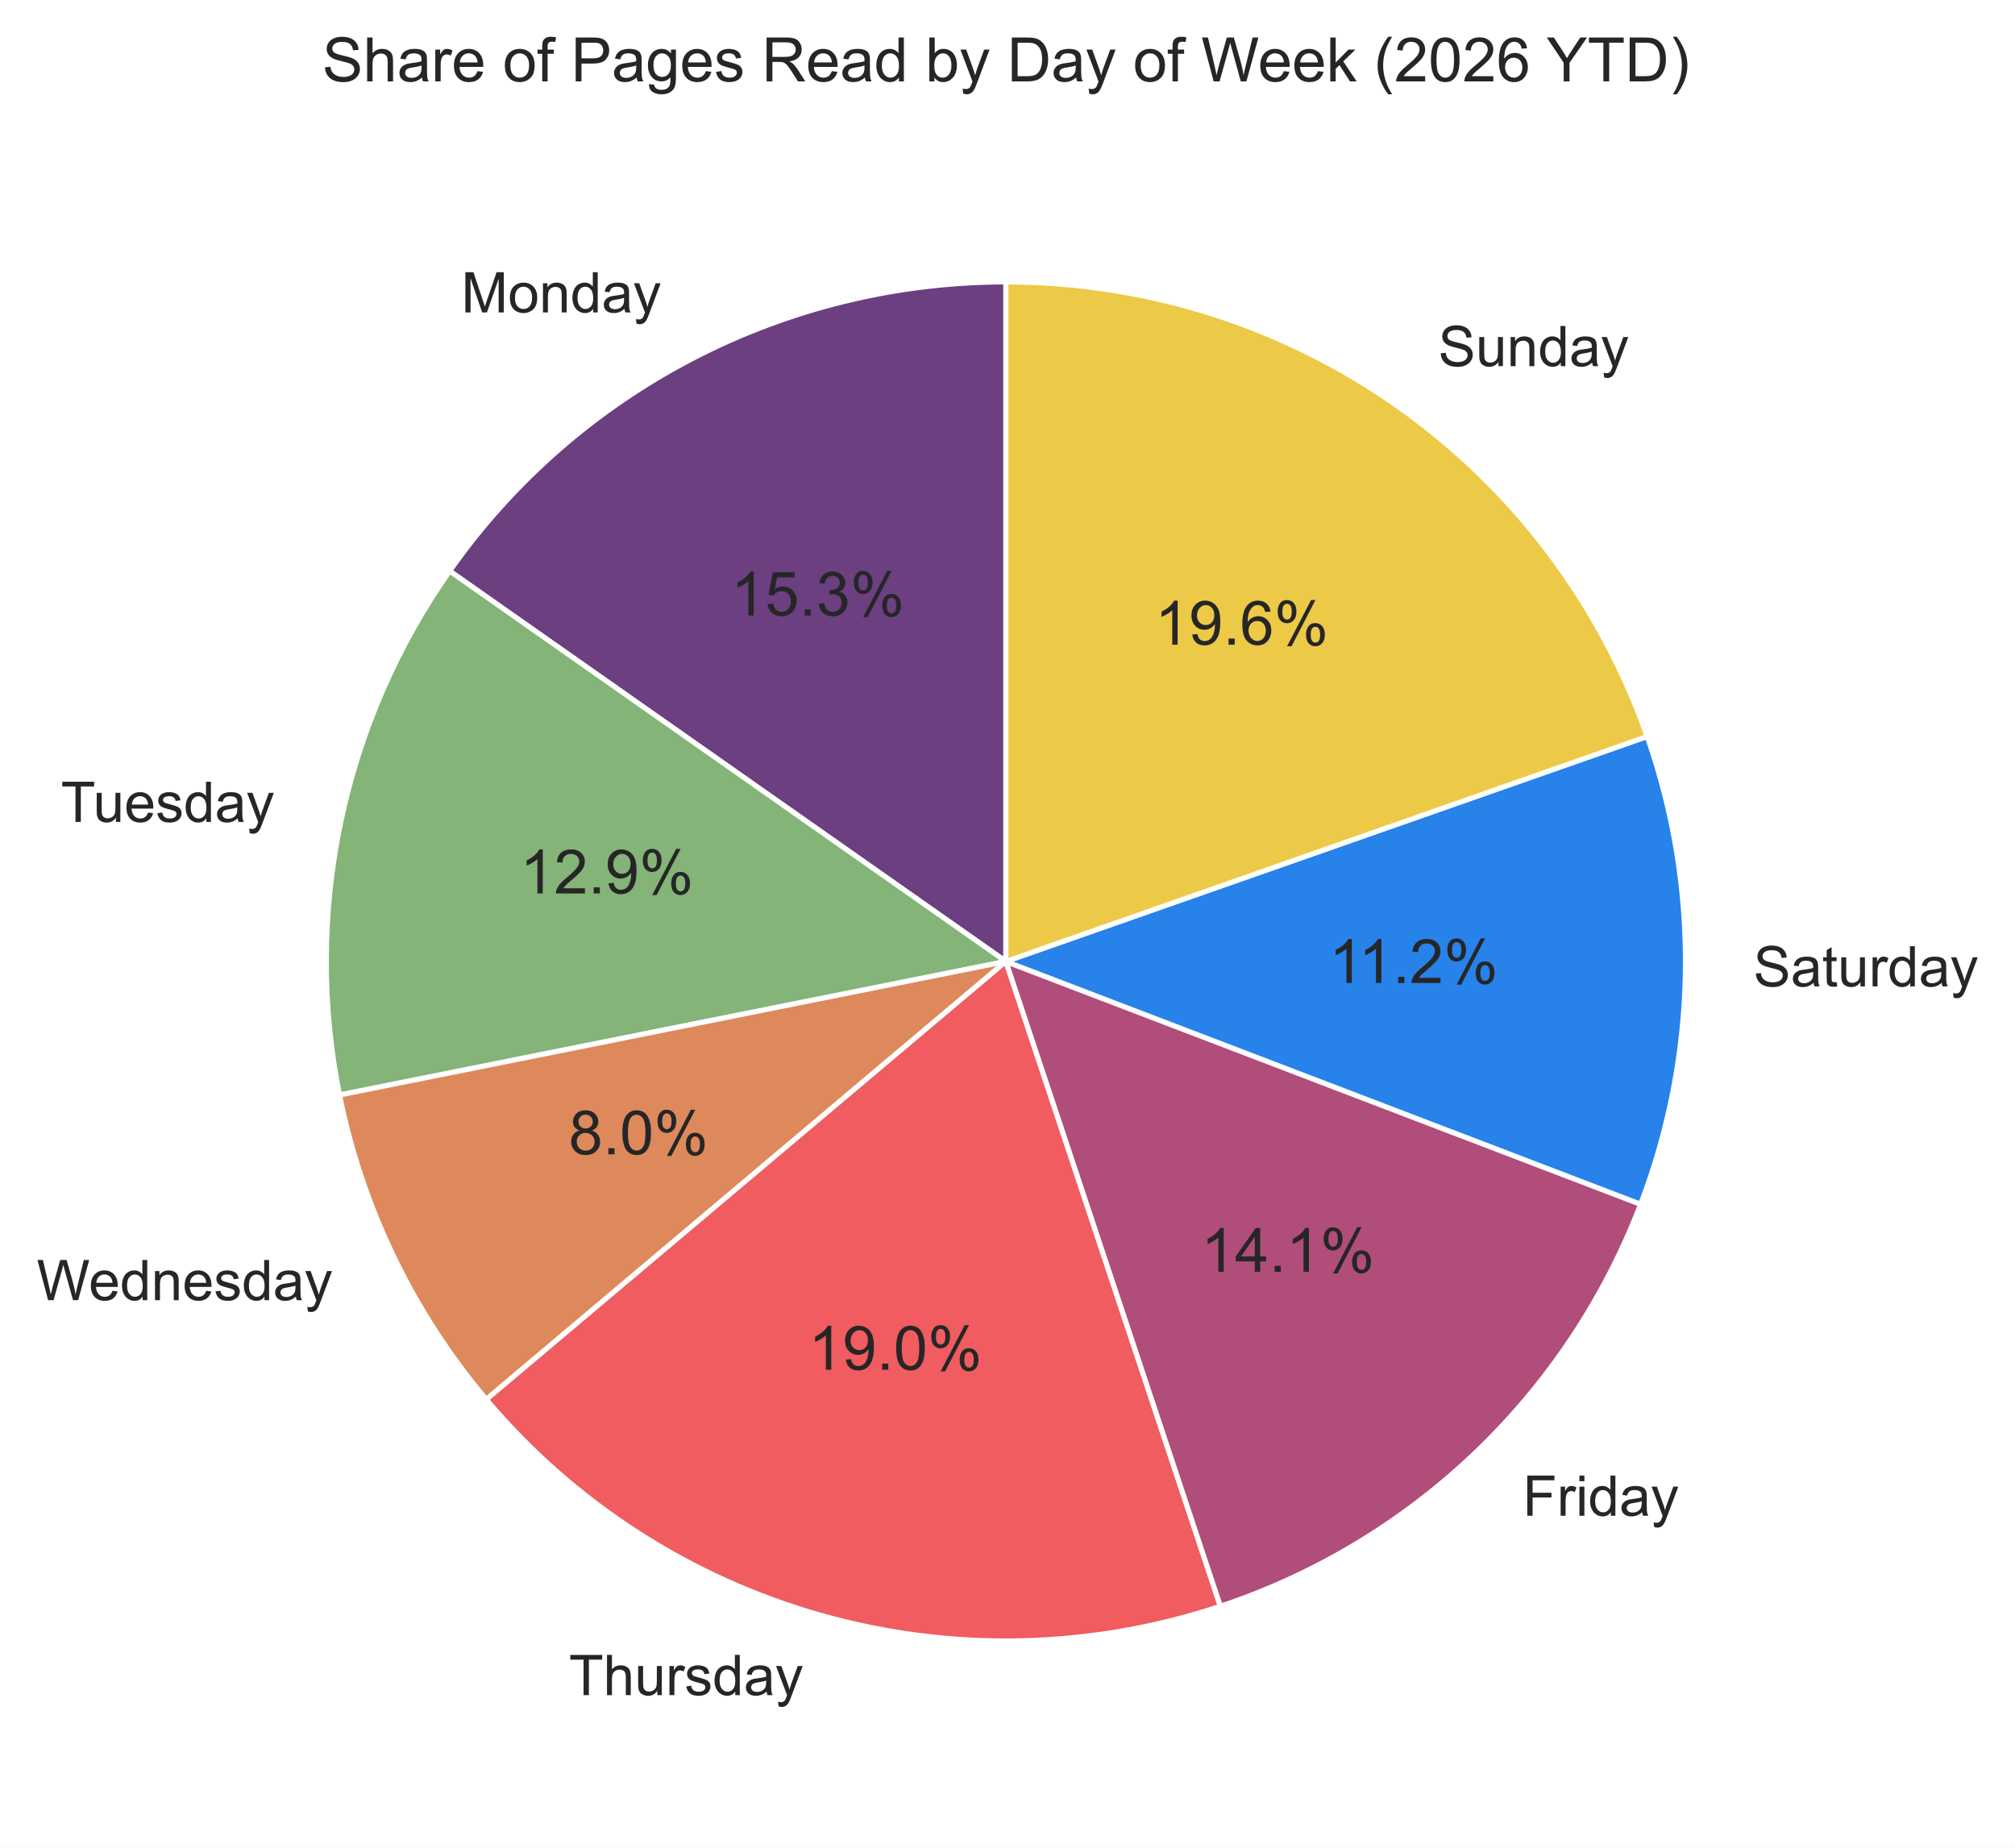
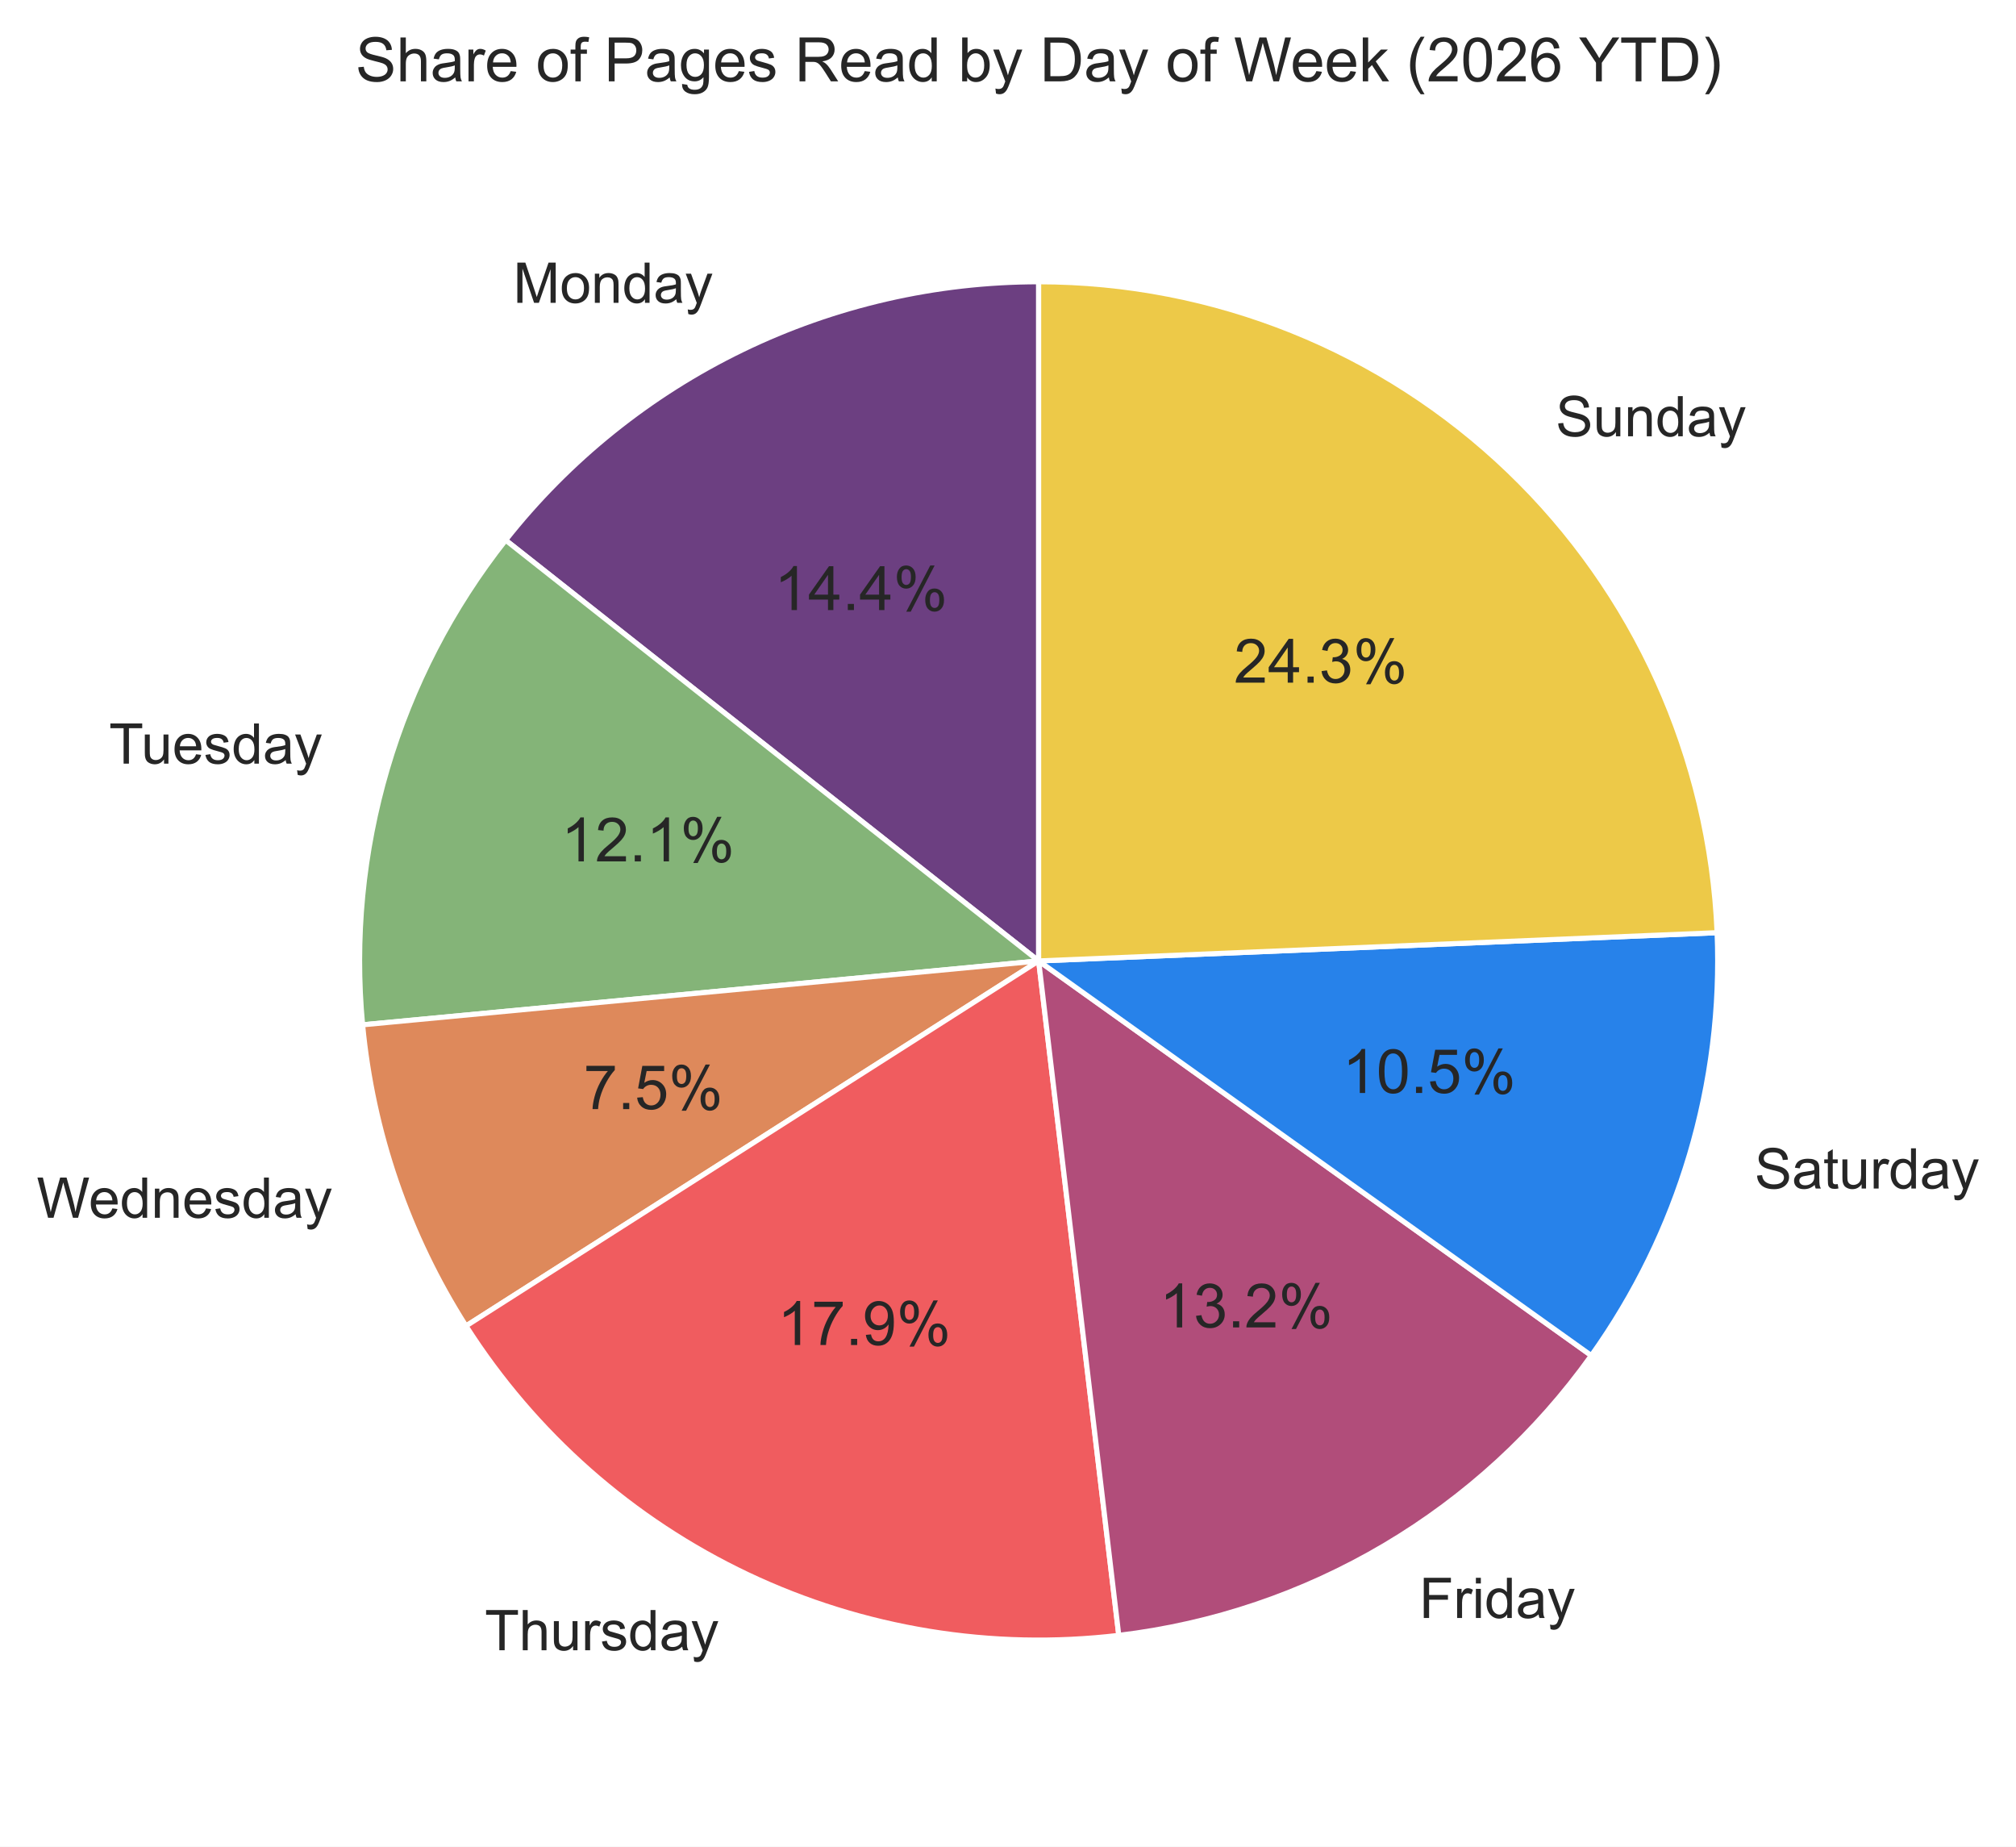
- <svg xmlns="http://www.w3.org/2000/svg" xmlns:xlink="http://www.w3.org/1999/xlink" width="394.51pt" height="361.776pt" viewBox="0 0 394.51 361.776" version="1.1">
+ <svg xmlns="http://www.w3.org/2000/svg" xmlns:xlink="http://www.w3.org/1999/xlink" width="395.027pt" height="361.776pt" viewBox="0 0 395.027 361.776" version="1.1">
  <defs>
    <style type="text/css">*{stroke-linejoin: round; stroke-linecap: butt}</style>
  </defs>
  <g id="figure_1">
    <g id="patch_1">
-       <path d="M 0 361.776  L 394.51 361.776  L 394.51 0  L 0 0  z " style="fill: #ffffff" />
+       <path d="M 0 361.776  L 395.027 361.776  L 395.027 0  L 0 0  z " style="fill: #ffffff" />
    </g>
    <g id="axes_1">
      <g id="matplotlib.axis_1" />
      <g id="matplotlib.axis_2" />
      <g id="patch_2">
-         <path d="M 196.939 55.2  C 175.576 55.2 154.524 60.345 135.569 70.198  C 116.614 80.051 100.308 94.326 88.035 111.811  L 196.939 188.256  z " style="fill: #6c3f81; stroke: #ffffff; stroke-linejoin: miter" />
+         <path d="M 203.519 55.2  C 183.418 55.2 163.576 59.755 145.488 68.521  C 127.399 77.288 111.531 90.041 99.077 105.819  L 203.519 188.256  z " style="fill: #6c3f81; stroke: #ffffff; stroke-linejoin: miter" />
      </g>
      <g id="patch_3">
-         <path d="M 88.035 111.811  C 77.682 126.56 70.432 143.26 66.726 160.895  C 63.021 178.53 62.936 196.735 66.477 214.403  L 196.939 188.256  z " style="fill: #84b478; stroke: #ffffff; stroke-linejoin: miter" />
+         <path d="M 99.077 105.819  C 88.57 119.13 80.705 134.327 75.905 150.591  C 71.104 166.856 69.457 183.889 71.052 200.771  L 203.519 188.256  z " style="fill: #84b478; stroke: #ffffff; stroke-linejoin: miter" />
      </g>
      <g id="patch_4">
-         <path d="M 66.477 214.403  C 68.671 225.347 72.233 235.972 77.079 246.026  C 81.925 256.081 88.017 265.486 95.211 274.019  L 196.939 188.256  z " style="fill: #de895b; stroke: #ffffff; stroke-linejoin: miter" />
+         <path d="M 71.052 200.771  C 72.041 211.231 74.264 221.537 77.677 231.473  C 81.089 241.41 85.667 250.907 91.313 259.767  L 203.519 188.256  z " style="fill: #de895b; stroke: #ffffff; stroke-linejoin: miter" />
      </g>
      <g id="patch_5">
-         <path d="M 95.211 274.019  C 112.367 294.369 135.24 309.109 160.859 316.327  C 186.478 323.544 213.683 322.911 238.938 314.509  L 196.939 188.256  z " style="fill: #f05c5f; stroke: #ffffff; stroke-linejoin: miter" />
+         <path d="M 91.313 259.767  C 104.769 280.88 123.915 297.773 146.539 308.494  C 169.164 319.215 194.361 323.337 219.223 320.382  L 203.519 188.256  z " style="fill: #f05c5f; stroke: #ffffff; stroke-linejoin: miter" />
      </g>
      <g id="patch_6">
-         <path d="M 238.938 314.509  C 257.621 308.294 274.694 298.009 288.921 284.397  C 303.148 270.786 314.178 254.184 321.213 235.794  L 196.939 188.256  z " style="fill: #b14d7a; stroke: #ffffff; stroke-linejoin: miter" />
+         <path d="M 219.223 320.382  C 237.621 318.195 255.362 312.189 271.305 302.75  C 287.248 293.311 301.045 280.645 311.81 265.565  L 203.519 188.256  z " style="fill: #b14d7a; stroke: #ffffff; stroke-linejoin: miter" />
      </g>
      <g id="patch_7">
-         <path d="M 321.213 235.794  C 326.795 221.2 329.764 205.737 329.982 190.113  C 330.2 174.49 327.664 158.949 322.492 144.206  L 196.939 188.256  z " style="fill: #2782ea; stroke: #ffffff; stroke-linejoin: miter" />
+         <path d="M 311.81 265.565  C 320.355 253.597 326.856 240.294 331.05 226.199  C 335.243 212.104 337.071 197.411 336.459 182.719  L 203.519 188.256  z " style="fill: #2782ea; stroke: #ffffff; stroke-linejoin: miter" />
      </g>
      <g id="patch_8">
-         <path d="M 322.492 144.206  C 313.365 118.194 296.378 95.651 273.889 79.708  C 251.401 63.766 224.505 55.2 196.939 55.2  L 196.939 188.256  z " style="fill: #edc948; stroke: #ffffff; stroke-linejoin: miter" />
+         <path d="M 336.459 182.719  C 335.031 148.43 320.391 115.99 295.625 92.233  C 270.859 68.477 237.837 55.2 203.519 55.2  L 203.519 188.256  z " style="fill: #edc948; stroke: #ffffff; stroke-linejoin: miter" />
      </g>
      <g id="text_1">
-         <g style="fill: #262626" transform="translate(90.30127 61.17122) scale(0.11 -0.11)">
+         <g style="fill: #262626" transform="translate(100.5538 59.32701) scale(0.11 -0.11)">
          <defs>
            <path id="ArialMT-4d" d="M 475 0  L 475 4581  L 1388 4581  L 2472 1338  Q 2622 884 2691 659  Q 2769 909 2934 1394  L 4031 4581  L 4847 4581  L 4847 0  L 4263 0  L 4263 3834  L 2931 0  L 2384 0  L 1059 3900  L 1059 0  L 475 0  z " transform="scale(0.015625)" />
            <path id="ArialMT-6f" d="M 213 1659  Q 213 2581 725 3025  Q 1153 3394 1769 3394  Q 2453 3394 2887 2945  Q 3322 2497 3322 1706  Q 3322 1066 3130 698  Q 2938 331 2570 128  Q 2203 -75 1769 -75  Q 1072 -75 642 372  Q 213 819 213 1659  z M 791 1659  Q 791 1022 1069 705  Q 1347 388 1769 388  Q 2188 388 2466 706  Q 2744 1025 2744 1678  Q 2744 2294 2464 2611  Q 2184 2928 1769 2928  Q 1347 2928 1069 2612  Q 791 2297 791 1659  z " transform="scale(0.015625)" />
            <path id="ArialMT-6e" d="M 422 0  L 422 3319  L 928 3319  L 928 2847  Q 1294 3394 1984 3394  Q 2284 3394 2536 3286  Q 2788 3178 2913 3003  Q 3038 2828 3088 2588  Q 3119 2431 3119 2041  L 3119 0  L 2556 0  L 2556 2019  Q 2556 2363 2490 2533  Q 2425 2703 2258 2804  Q 2091 2906 1866 2906  Q 1506 2906 1245 2678  Q 984 2450 984 1813  L 984 0  L 422 0  z " transform="scale(0.015625)" />
            <path id="ArialMT-64" d="M 2575 0  L 2575 419  Q 2259 -75 1647 -75  Q 1250 -75 917 144  Q 584 363 401 755  Q 219 1147 219 1656  Q 219 2153 384 2558  Q 550 2963 881 3178  Q 1213 3394 1622 3394  Q 1922 3394 2156 3267  Q 2391 3141 2538 2938  L 2538 4581  L 3097 4581  L 3097 0  L 2575 0  z M 797 1656  Q 797 1019 1065 703  Q 1334 388 1700 388  Q 2069 388 2326 689  Q 2584 991 2584 1609  Q 2584 2291 2321 2609  Q 2059 2928 1675 2928  Q 1300 2928 1048 2622  Q 797 2316 797 1656  z " transform="scale(0.015625)" />
            <path id="ArialMT-61" d="M 2588 409  Q 2275 144 1986 34  Q 1697 -75 1366 -75  Q 819 -75 525 192  Q 231 459 231 875  Q 231 1119 342 1320  Q 453 1522 633 1644  Q 813 1766 1038 1828  Q 1203 1872 1538 1913  Q 2219 1994 2541 2106  Q 2544 2222 2544 2253  Q 2544 2597 2384 2738  Q 2169 2928 1744 2928  Q 1347 2928 1158 2789  Q 969 2650 878 2297  L 328 2372  Q 403 2725 575 2942  Q 747 3159 1072 3276  Q 1397 3394 1825 3394  Q 2250 3394 2515 3294  Q 2781 3194 2906 3042  Q 3031 2891 3081 2659  Q 3109 2516 3109 2141  L 3109 1391  Q 3109 606 3145 398  Q 3181 191 3288 0  L 2700 0  Q 2613 175 2588 409  z M 2541 1666  Q 2234 1541 1622 1453  Q 1275 1403 1131 1340  Q 988 1278 909 1158  Q 831 1038 831 891  Q 831 666 1001 516  Q 1172 366 1500 366  Q 1825 366 2078 508  Q 2331 650 2450 897  Q 2541 1088 2541 1459  L 2541 1666  z " transform="scale(0.015625)" />
            <path id="ArialMT-79" d="M 397 -1278  L 334 -750  Q 519 -800 656 -800  Q 844 -800 956 -737  Q 1069 -675 1141 -563  Q 1194 -478 1313 -144  Q 1328 -97 1363 -6  L 103 3319  L 709 3319  L 1400 1397  Q 1534 1031 1641 628  Q 1738 1016 1872 1384  L 2581 3319  L 3144 3319  L 1881 -56  Q 1678 -603 1566 -809  Q 1416 -1088 1222 -1217  Q 1028 -1347 759 -1347  Q 597 -1347 397 -1278  z " transform="scale(0.015625)" />
          </defs>
          <use xlink:href="#ArialMT-4d" />
          <use xlink:href="#ArialMT-6f" x="83.301" />
          <use xlink:href="#ArialMT-6e" x="138.916" />
          <use xlink:href="#ArialMT-64" x="194.531" />
          <use xlink:href="#ArialMT-61" x="250.146" />
          <use xlink:href="#ArialMT-79" x="305.762" />
        </g>
      </g>
      <g id="text_2">
-         <g style="fill: #262626" transform="translate(143.1051 120.5231) scale(0.12 -0.12)">
+         <g style="fill: #262626" transform="translate(151.6881 119.5172) scale(0.12 -0.12)">
          <defs>
            <path id="ArialMT-31" d="M 2384 0  L 1822 0  L 1822 3584  Q 1619 3391 1289 3197  Q 959 3003 697 2906  L 697 3450  Q 1169 3672 1522 3987  Q 1875 4303 2022 4600  L 2384 4600  L 2384 0  z " transform="scale(0.015625)" />
-             <path id="ArialMT-35" d="M 266 1200  L 856 1250  Q 922 819 1161 601  Q 1400 384 1738 384  Q 2144 384 2425 690  Q 2706 997 2706 1503  Q 2706 1984 2436 2262  Q 2166 2541 1728 2541  Q 1456 2541 1237 2417  Q 1019 2294 894 2097  L 366 2166  L 809 4519  L 3088 4519  L 3088 3981  L 1259 3981  L 1013 2750  Q 1425 3038 1878 3038  Q 2478 3038 2890 2622  Q 3303 2206 3303 1553  Q 3303 931 2941 478  Q 2500 -78 1738 -78  Q 1113 -78 717 272  Q 322 622 266 1200  z " transform="scale(0.015625)" />
+             <path id="ArialMT-34" d="M 2069 0  L 2069 1097  L 81 1097  L 81 1613  L 2172 4581  L 2631 4581  L 2631 1613  L 3250 1613  L 3250 1097  L 2631 1097  L 2631 0  L 2069 0  z M 2069 1613  L 2069 3678  L 634 1613  L 2069 1613  z " transform="scale(0.015625)" />
            <path id="ArialMT-2e" d="M 581 0  L 581 641  L 1222 641  L 1222 0  L 581 0  z " transform="scale(0.015625)" />
-             <path id="ArialMT-33" d="M 269 1209  L 831 1284  Q 928 806 1161 595  Q 1394 384 1728 384  Q 2125 384 2398 659  Q 2672 934 2672 1341  Q 2672 1728 2419 1979  Q 2166 2231 1775 2231  Q 1616 2231 1378 2169  L 1441 2663  Q 1497 2656 1531 2656  Q 1891 2656 2178 2843  Q 2466 3031 2466 3422  Q 2466 3731 2256 3934  Q 2047 4138 1716 4138  Q 1388 4138 1169 3931  Q 950 3725 888 3313  L 325 3413  Q 428 3978 793 4289  Q 1159 4600 1703 4600  Q 2078 4600 2393 4439  Q 2709 4278 2876 4000  Q 3044 3722 3044 3409  Q 3044 3113 2884 2869  Q 2725 2625 2413 2481  Q 2819 2388 3044 2092  Q 3269 1797 3269 1353  Q 3269 753 2831 336  Q 2394 -81 1725 -81  Q 1122 -81 723 278  Q 325 638 269 1209  z " transform="scale(0.015625)" />
            <path id="ArialMT-25" d="M 372 3481  Q 372 3972 619 4315  Q 866 4659 1334 4659  Q 1766 4659 2048 4351  Q 2331 4044 2331 3447  Q 2331 2866 2045 2552  Q 1759 2238 1341 2238  Q 925 2238 648 2547  Q 372 2856 372 3481  z M 1350 4272  Q 1141 4272 1002 4090  Q 863 3909 863 3425  Q 863 2984 1003 2804  Q 1144 2625 1350 2625  Q 1563 2625 1702 2806  Q 1841 2988 1841 3469  Q 1841 3913 1700 4092  Q 1559 4272 1350 4272  z M 1353 -169  L 3859 4659  L 4316 4659  L 1819 -169  L 1353 -169  z M 3334 1075  Q 3334 1569 3581 1911  Q 3828 2253 4300 2253  Q 4731 2253 5014 1945  Q 5297 1638 5297 1041  Q 5297 459 5011 145  Q 4725 -169 4303 -169  Q 3888 -169 3611 142  Q 3334 453 3334 1075  z M 4316 1866  Q 4103 1866 3964 1684  Q 3825 1503 3825 1019  Q 3825 581 3965 400  Q 4106 219 4313 219  Q 4528 219 4667 400  Q 4806 581 4806 1063  Q 4806 1506 4665 1686  Q 4525 1866 4316 1866  z " transform="scale(0.015625)" />
          </defs>
          <use xlink:href="#ArialMT-31" />
-           <use xlink:href="#ArialMT-35" x="55.615" />
-           <use xlink:href="#ArialMT-2e" x="111.23" />
-           <use xlink:href="#ArialMT-33" x="139.014" />
+           <use xlink:href="#ArialMT-34" x="55.615" />
+           <use xlink:href="#ArialMT-2e" x="111.23" />
+           <use xlink:href="#ArialMT-34" x="139.014" />
          <use xlink:href="#ArialMT-25" x="194.629" />
        </g>
      </g>
      <g id="text_3">
-         <g style="fill: #262626" transform="translate(11.93088 160.9378) scale(0.11 -0.11)">
+         <g style="fill: #262626" transform="translate(21.36898 149.6043) scale(0.11 -0.11)">
          <defs>
            <path id="ArialMT-54" d="M 1659 0  L 1659 4041  L 150 4041  L 150 4581  L 3781 4581  L 3781 4041  L 2266 4041  L 2266 0  L 1659 0  z " transform="scale(0.015625)" />
            <path id="ArialMT-75" d="M 2597 0  L 2597 488  Q 2209 -75 1544 -75  Q 1250 -75 995 37  Q 741 150 617 320  Q 494 491 444 738  Q 409 903 409 1263  L 409 3319  L 972 3319  L 972 1478  Q 972 1038 1006 884  Q 1059 663 1231 536  Q 1403 409 1656 409  Q 1909 409 2131 539  Q 2353 669 2445 892  Q 2538 1116 2538 1541  L 2538 3319  L 3100 3319  L 3100 0  L 2597 0  z " transform="scale(0.015625)" />
            <path id="ArialMT-65" d="M 2694 1069  L 3275 997  Q 3138 488 2766 206  Q 2394 -75 1816 -75  Q 1088 -75 661 373  Q 234 822 234 1631  Q 234 2469 665 2931  Q 1097 3394 1784 3394  Q 2450 3394 2872 2941  Q 3294 2488 3294 1666  Q 3294 1616 3291 1516  L 816 1516  Q 847 969 1125 678  Q 1403 388 1819 388  Q 2128 388 2347 550  Q 2566 713 2694 1069  z M 847 1978  L 2700 1978  Q 2663 2397 2488 2606  Q 2219 2931 1791 2931  Q 1403 2931 1139 2672  Q 875 2413 847 1978  z " transform="scale(0.015625)" />
            <path id="ArialMT-73" d="M 197 991  L 753 1078  Q 800 744 1014 566  Q 1228 388 1613 388  Q 2000 388 2187 545  Q 2375 703 2375 916  Q 2375 1106 2209 1216  Q 2094 1291 1634 1406  Q 1016 1563 777 1677  Q 538 1791 414 1992  Q 291 2194 291 2438  Q 291 2659 392 2848  Q 494 3038 669 3163  Q 800 3259 1026 3326  Q 1253 3394 1513 3394  Q 1903 3394 2198 3281  Q 2494 3169 2634 2976  Q 2775 2784 2828 2463  L 2278 2388  Q 2241 2644 2061 2787  Q 1881 2931 1553 2931  Q 1166 2931 1000 2803  Q 834 2675 834 2503  Q 834 2394 903 2306  Q 972 2216 1119 2156  Q 1203 2125 1616 2013  Q 2213 1853 2448 1751  Q 2684 1650 2818 1456  Q 2953 1263 2953 975  Q 2953 694 2789 445  Q 2625 197 2315 61  Q 2006 -75 1616 -75  Q 969 -75 630 194  Q 291 463 197 991  z " transform="scale(0.015625)" />
          </defs>
          <use xlink:href="#ArialMT-54" />
          <use xlink:href="#ArialMT-75" x="57.334" />
          <use xlink:href="#ArialMT-65" x="112.949" />
          <use xlink:href="#ArialMT-73" x="168.564" />
          <use xlink:href="#ArialMT-64" x="218.564" />
          <use xlink:href="#ArialMT-61" x="274.18" />
          <use xlink:href="#ArialMT-79" x="329.795" />
        </g>
      </g>
      <g id="text_4">
-         <g style="fill: #262626" transform="translate(101.7994 174.9412) scale(0.12 -0.12)">
+         <g style="fill: #262626" transform="translate(109.9383 168.7593) scale(0.12 -0.12)">
          <defs>
            <path id="ArialMT-32" d="M 3222 541  L 3222 0  L 194 0  Q 188 203 259 391  Q 375 700 629 1000  Q 884 1300 1366 1694  Q 2113 2306 2375 2664  Q 2638 3022 2638 3341  Q 2638 3675 2398 3904  Q 2159 4134 1775 4134  Q 1369 4134 1125 3890  Q 881 3647 878 3216  L 300 3275  Q 359 3922 746 4261  Q 1134 4600 1788 4600  Q 2447 4600 2831 4234  Q 3216 3869 3216 3328  Q 3216 3053 3103 2787  Q 2991 2522 2730 2228  Q 2469 1934 1863 1422  Q 1356 997 1212 845  Q 1069 694 975 541  L 3222 541  z " transform="scale(0.015625)" />
-             <path id="ArialMT-39" d="M 350 1059  L 891 1109  Q 959 728 1153 556  Q 1347 384 1650 384  Q 1909 384 2104 503  Q 2300 622 2425 820  Q 2550 1019 2634 1356  Q 2719 1694 2719 2044  Q 2719 2081 2716 2156  Q 2547 1888 2255 1720  Q 1963 1553 1622 1553  Q 1053 1553 659 1965  Q 266 2378 266 3053  Q 266 3750 677 4175  Q 1088 4600 1706 4600  Q 2153 4600 2523 4359  Q 2894 4119 3086 3673  Q 3278 3228 3278 2384  Q 3278 1506 3087 986  Q 2897 466 2520 194  Q 2144 -78 1638 -78  Q 1100 -78 759 220  Q 419 519 350 1059  z M 2653 3081  Q 2653 3566 2395 3850  Q 2138 4134 1775 4134  Q 1400 4134 1122 3828  Q 844 3522 844 3034  Q 844 2597 1108 2323  Q 1372 2050 1759 2050  Q 2150 2050 2401 2323  Q 2653 2597 2653 3081  z " transform="scale(0.015625)" />
          </defs>
          <use xlink:href="#ArialMT-31" />
          <use xlink:href="#ArialMT-32" x="55.615" />
          <use xlink:href="#ArialMT-2e" x="111.23" />
-           <use xlink:href="#ArialMT-39" x="139.014" />
+           <use xlink:href="#ArialMT-31" x="139.014" />
          <use xlink:href="#ArialMT-25" x="194.629" />
        </g>
      </g>
      <g id="text_5">
-         <g style="fill: #262626" transform="translate(7.2 254.5826) scale(0.11 -0.11)">
+         <g style="fill: #262626" transform="translate(7.2 238.5743) scale(0.11 -0.11)">
          <defs>
            <path id="ArialMT-57" d="M 1294 0  L 78 4581  L 700 4581  L 1397 1578  Q 1509 1106 1591 641  Q 1766 1375 1797 1488  L 2669 4581  L 3400 4581  L 4056 2263  Q 4303 1400 4413 641  Q 4500 1075 4641 1638  L 5359 4581  L 5969 4581  L 4713 0  L 4128 0  L 3163 3491  Q 3041 3928 3019 4028  Q 2947 3713 2884 3491  L 1913 0  L 1294 0  z " transform="scale(0.015625)" />
          </defs>
          <use xlink:href="#ArialMT-57" />
          <use xlink:href="#ArialMT-65" x="92.635" />
          <use xlink:href="#ArialMT-64" x="148.25" />
          <use xlink:href="#ArialMT-6e" x="203.865" />
          <use xlink:href="#ArialMT-65" x="259.48" />
          <use xlink:href="#ArialMT-73" x="315.096" />
          <use xlink:href="#ArialMT-64" x="365.096" />
          <use xlink:href="#ArialMT-61" x="420.711" />
          <use xlink:href="#ArialMT-79" x="476.326" />
        </g>
      </g>
      <g id="text_6">
-         <g style="fill: #262626" transform="translate(111.3474 226.0202) scale(0.12 -0.12)">
-           <defs>
-             <path id="ArialMT-38" d="M 1131 2484  Q 781 2613 612 2850  Q 444 3088 444 3419  Q 444 3919 803 4259  Q 1163 4600 1759 4600  Q 2359 4600 2725 4251  Q 3091 3903 3091 3403  Q 3091 3084 2923 2848  Q 2756 2613 2416 2484  Q 2838 2347 3058 2040  Q 3278 1734 3278 1309  Q 3278 722 2862 322  Q 2447 -78 1769 -78  Q 1091 -78 675 323  Q 259 725 259 1325  Q 259 1772 486 2073  Q 713 2375 1131 2484  z M 1019 3438  Q 1019 3113 1228 2906  Q 1438 2700 1772 2700  Q 2097 2700 2305 2904  Q 2513 3109 2513 3406  Q 2513 3716 2298 3927  Q 2084 4138 1766 4138  Q 1444 4138 1231 3931  Q 1019 3725 1019 3438  z M 838 1322  Q 838 1081 952 856  Q 1066 631 1291 507  Q 1516 384 1775 384  Q 2178 384 2440 643  Q 2703 903 2703 1303  Q 2703 1709 2433 1975  Q 2163 2241 1756 2241  Q 1359 2241 1098 1978  Q 838 1716 838 1322  z " transform="scale(0.015625)" />
-             <path id="ArialMT-30" d="M 266 2259  Q 266 3072 433 3567  Q 600 4063 929 4331  Q 1259 4600 1759 4600  Q 2128 4600 2406 4451  Q 2684 4303 2865 4023  Q 3047 3744 3150 3342  Q 3253 2941 3253 2259  Q 3253 1453 3087 958  Q 2922 463 2592 192  Q 2263 -78 1759 -78  Q 1097 -78 719 397  Q 266 969 266 2259  z M 844 2259  Q 844 1131 1108 757  Q 1372 384 1759 384  Q 2147 384 2411 759  Q 2675 1134 2675 2259  Q 2675 3391 2411 3762  Q 2147 4134 1753 4134  Q 1366 4134 1134 3806  Q 844 3388 844 2259  z " transform="scale(0.015625)" />
-           </defs>
-           <use xlink:href="#ArialMT-38" />
+         <g style="fill: #262626" transform="translate(114.3382 217.2884) scale(0.12 -0.12)">
+           <defs>
+             <path id="ArialMT-37" d="M 303 3981  L 303 4522  L 3269 4522  L 3269 4084  Q 2831 3619 2401 2847  Q 1972 2075 1738 1259  Q 1569 684 1522 0  L 944 0  Q 953 541 1156 1306  Q 1359 2072 1739 2783  Q 2119 3494 2547 3981  L 303 3981  z " transform="scale(0.015625)" />
+             <path id="ArialMT-35" d="M 266 1200  L 856 1250  Q 922 819 1161 601  Q 1400 384 1738 384  Q 2144 384 2425 690  Q 2706 997 2706 1503  Q 2706 1984 2436 2262  Q 2166 2541 1728 2541  Q 1456 2541 1237 2417  Q 1019 2294 894 2097  L 366 2166  L 809 4519  L 3088 4519  L 3088 3981  L 1259 3981  L 1013 2750  Q 1425 3038 1878 3038  Q 2478 3038 2890 2622  Q 3303 2206 3303 1553  Q 3303 931 2941 478  Q 2500 -78 1738 -78  Q 1113 -78 717 272  Q 322 622 266 1200  z " transform="scale(0.015625)" />
+           </defs>
+           <use xlink:href="#ArialMT-37" />
          <use xlink:href="#ArialMT-2e" x="55.615" />
-           <use xlink:href="#ArialMT-30" x="83.398" />
+           <use xlink:href="#ArialMT-35" x="83.398" />
          <use xlink:href="#ArialMT-25" x="139.014" />
        </g>
      </g>
      <g id="text_7">
-         <g style="fill: #262626" transform="translate(111.4019 331.9129) scale(0.11 -0.11)">
+         <g style="fill: #262626" transform="translate(94.99185 323.297) scale(0.11 -0.11)">
          <defs>
            <path id="ArialMT-68" d="M 422 0  L 422 4581  L 984 4581  L 984 2938  Q 1378 3394 1978 3394  Q 2347 3394 2619 3248  Q 2891 3103 3008 2847  Q 3125 2591 3125 2103  L 3125 0  L 2563 0  L 2563 2103  Q 2563 2525 2380 2717  Q 2197 2909 1863 2909  Q 1613 2909 1392 2779  Q 1172 2650 1078 2428  Q 984 2206 984 1816  L 984 0  L 422 0  z " transform="scale(0.015625)" />
            <path id="ArialMT-72" d="M 416 0  L 416 3319  L 922 3319  L 922 2816  Q 1116 3169 1280 3281  Q 1444 3394 1641 3394  Q 1925 3394 2219 3213  L 2025 2691  Q 1819 2813 1613 2813  Q 1428 2813 1281 2702  Q 1134 2591 1072 2394  Q 978 2094 978 1738  L 978 0  L 416 0  z " transform="scale(0.015625)" />
          </defs>
          <use xlink:href="#ArialMT-54" />
          <use xlink:href="#ArialMT-68" x="61.084" />
          <use xlink:href="#ArialMT-75" x="116.699" />
          <use xlink:href="#ArialMT-72" x="172.314" />
          <use xlink:href="#ArialMT-73" x="205.615" />
          <use xlink:href="#ArialMT-64" x="255.615" />
          <use xlink:href="#ArialMT-61" x="311.23" />
          <use xlink:href="#ArialMT-79" x="366.846" />
        </g>
      </g>
      <g id="text_8">
-         <g style="fill: #262626" transform="translate(158.2792 268.2004) scale(0.12 -0.12)">
-           <use xlink:href="#ArialMT-31" />
-           <use xlink:href="#ArialMT-39" x="55.615" />
-           <use xlink:href="#ArialMT-2e" x="111.23" />
-           <use xlink:href="#ArialMT-30" x="139.014" />
+         <g style="fill: #262626" transform="translate(152.319 263.5008) scale(0.12 -0.12)">
+           <defs>
+             <path id="ArialMT-39" d="M 350 1059  L 891 1109  Q 959 728 1153 556  Q 1347 384 1650 384  Q 1909 384 2104 503  Q 2300 622 2425 820  Q 2550 1019 2634 1356  Q 2719 1694 2719 2044  Q 2719 2081 2716 2156  Q 2547 1888 2255 1720  Q 1963 1553 1622 1553  Q 1053 1553 659 1965  Q 266 2378 266 3053  Q 266 3750 677 4175  Q 1088 4600 1706 4600  Q 2153 4600 2523 4359  Q 2894 4119 3086 3673  Q 3278 3228 3278 2384  Q 3278 1506 3087 986  Q 2897 466 2520 194  Q 2144 -78 1638 -78  Q 1100 -78 759 220  Q 419 519 350 1059  z M 2653 3081  Q 2653 3566 2395 3850  Q 2138 4134 1775 4134  Q 1400 4134 1122 3828  Q 844 3522 844 3034  Q 844 2597 1108 2323  Q 1372 2050 1759 2050  Q 2150 2050 2401 2323  Q 2653 2597 2653 3081  z " transform="scale(0.015625)" />
+           </defs>
+           <use xlink:href="#ArialMT-31" />
+           <use xlink:href="#ArialMT-37" x="55.615" />
+           <use xlink:href="#ArialMT-2e" x="111.23" />
+           <use xlink:href="#ArialMT-39" x="139.014" />
          <use xlink:href="#ArialMT-25" x="194.629" />
        </g>
      </g>
      <g id="text_9">
-         <g style="fill: #262626" transform="translate(298.119 296.7906) scale(0.11 -0.11)">
+         <g style="fill: #262626" transform="translate(278.0833 316.9785) scale(0.11 -0.11)">
          <defs>
            <path id="ArialMT-46" d="M 525 0  L 525 4581  L 3616 4581  L 3616 4041  L 1131 4041  L 1131 2622  L 3281 2622  L 3281 2081  L 1131 2081  L 1131 0  L 525 0  z " transform="scale(0.015625)" />
            <path id="ArialMT-69" d="M 425 3934  L 425 4581  L 988 4581  L 988 3934  L 425 3934  z M 425 0  L 425 3319  L 988 3319  L 988 0  L 425 0  z " transform="scale(0.015625)" />
          </defs>
          <use xlink:href="#ArialMT-46" />
          <use xlink:href="#ArialMT-72" x="61.084" />
          <use xlink:href="#ArialMT-69" x="94.385" />
          <use xlink:href="#ArialMT-64" x="116.602" />
          <use xlink:href="#ArialMT-61" x="172.217" />
          <use xlink:href="#ArialMT-79" x="227.832" />
        </g>
      </g>
      <g id="text_10">
-         <g style="fill: #262626" transform="translate(235.1161 249.0428) scale(0.12 -0.12)">
-           <defs>
-             <path id="ArialMT-34" d="M 2069 0  L 2069 1097  L 81 1097  L 81 1613  L 2172 4581  L 2631 4581  L 2631 1613  L 3250 1613  L 3250 1097  L 2631 1097  L 2631 0  L 2069 0  z M 2069 1613  L 2069 3678  L 634 1613  L 2069 1613  z " transform="scale(0.015625)" />
-           </defs>
-           <use xlink:href="#ArialMT-31" />
-           <use xlink:href="#ArialMT-34" x="55.615" />
-           <use xlink:href="#ArialMT-2e" x="111.23" />
-           <use xlink:href="#ArialMT-31" x="139.014" />
+         <g style="fill: #262626" transform="translate(227.1783 260.0544) scale(0.12 -0.12)">
+           <defs>
+             <path id="ArialMT-33" d="M 269 1209  L 831 1284  Q 928 806 1161 595  Q 1394 384 1728 384  Q 2125 384 2398 659  Q 2672 934 2672 1341  Q 2672 1728 2419 1979  Q 2166 2231 1775 2231  Q 1616 2231 1378 2169  L 1441 2663  Q 1497 2656 1531 2656  Q 1891 2656 2178 2843  Q 2466 3031 2466 3422  Q 2466 3731 2256 3934  Q 2047 4138 1716 4138  Q 1388 4138 1169 3931  Q 950 3725 888 3313  L 325 3413  Q 428 3978 793 4289  Q 1159 4600 1703 4600  Q 2078 4600 2393 4439  Q 2709 4278 2876 4000  Q 3044 3722 3044 3409  Q 3044 3113 2884 2869  Q 2725 2625 2413 2481  Q 2819 2388 3044 2092  Q 3269 1797 3269 1353  Q 3269 753 2831 336  Q 2394 -81 1725 -81  Q 1122 -81 723 278  Q 325 638 269 1209  z " transform="scale(0.015625)" />
+           </defs>
+           <use xlink:href="#ArialMT-31" />
+           <use xlink:href="#ArialMT-33" x="55.615" />
+           <use xlink:href="#ArialMT-2e" x="111.23" />
+           <use xlink:href="#ArialMT-32" x="139.014" />
          <use xlink:href="#ArialMT-25" x="194.629" />
        </g>
      </g>
      <g id="text_11">
-         <g style="fill: #262626" transform="translate(343.2861 193.1454) scale(0.11 -0.11)">
+         <g style="fill: #262626" transform="translate(343.8027 232.8399) scale(0.11 -0.11)">
          <defs>
            <path id="ArialMT-53" d="M 288 1472  L 859 1522  Q 900 1178 1048 958  Q 1197 738 1509 602  Q 1822 466 2213 466  Q 2559 466 2825 569  Q 3091 672 3220 851  Q 3350 1031 3350 1244  Q 3350 1459 3225 1620  Q 3100 1781 2813 1891  Q 2628 1963 1997 2114  Q 1366 2266 1113 2400  Q 784 2572 623 2826  Q 463 3081 463 3397  Q 463 3744 659 4045  Q 856 4347 1234 4503  Q 1613 4659 2075 4659  Q 2584 4659 2973 4495  Q 3363 4331 3572 4012  Q 3781 3694 3797 3291  L 3216 3247  Q 3169 3681 2898 3903  Q 2628 4125 2100 4125  Q 1550 4125 1298 3923  Q 1047 3722 1047 3438  Q 1047 3191 1225 3031  Q 1400 2872 2139 2705  Q 2878 2538 3153 2413  Q 3553 2228 3743 1945  Q 3934 1663 3934 1294  Q 3934 928 3725 604  Q 3516 281 3123 101  Q 2731 -78 2241 -78  Q 1619 -78 1198 103  Q 778 284 539 648  Q 300 1013 288 1472  z " transform="scale(0.015625)" />
            <path id="ArialMT-74" d="M 1650 503  L 1731 6  Q 1494 -44 1306 -44  Q 1000 -44 831 53  Q 663 150 594 308  Q 525 466 525 972  L 525 2881  L 113 2881  L 113 3319  L 525 3319  L 525 4141  L 1084 4478  L 1084 3319  L 1650 3319  L 1650 2881  L 1084 2881  L 1084 941  Q 1084 700 1114 631  Q 1144 563 1211 522  Q 1278 481 1403 481  Q 1497 481 1650 503  z " transform="scale(0.015625)" />
          </defs>
          <use xlink:href="#ArialMT-53" />
          <use xlink:href="#ArialMT-61" x="66.699" />
          <use xlink:href="#ArialMT-74" x="122.314" />
          <use xlink:href="#ArialMT-75" x="150.098" />
          <use xlink:href="#ArialMT-72" x="205.713" />
          <use xlink:href="#ArialMT-64" x="239.014" />
          <use xlink:href="#ArialMT-61" x="294.629" />
          <use xlink:href="#ArialMT-79" x="350.244" />
        </g>
      </g>
      <g id="text_12">
-         <g style="fill: #262626" transform="translate(260.1952 192.4725) scale(0.12 -0.12)">
-           <use xlink:href="#ArialMT-31" />
-           <use xlink:href="#ArialMT-31" x="48.24" />
-           <use xlink:href="#ArialMT-2e" x="103.855" />
-           <use xlink:href="#ArialMT-32" x="131.639" />
-           <use xlink:href="#ArialMT-25" x="187.254" />
+         <g style="fill: #262626" transform="translate(263.0253 214.124) scale(0.12 -0.12)">
+           <defs>
+             <path id="ArialMT-30" d="M 266 2259  Q 266 3072 433 3567  Q 600 4063 929 4331  Q 1259 4600 1759 4600  Q 2128 4600 2406 4451  Q 2684 4303 2865 4023  Q 3047 3744 3150 3342  Q 3253 2941 3253 2259  Q 3253 1453 3087 958  Q 2922 463 2592 192  Q 2263 -78 1759 -78  Q 1097 -78 719 397  Q 266 969 266 2259  z M 844 2259  Q 844 1131 1108 757  Q 1372 384 1759 384  Q 2147 384 2411 759  Q 2675 1134 2675 2259  Q 2675 3391 2411 3762  Q 2147 4134 1753 4134  Q 1366 4134 1134 3806  Q 844 3388 844 2259  z " transform="scale(0.015625)" />
+           </defs>
+           <use xlink:href="#ArialMT-31" />
+           <use xlink:href="#ArialMT-30" x="55.615" />
+           <use xlink:href="#ArialMT-2e" x="111.23" />
+           <use xlink:href="#ArialMT-35" x="139.014" />
+           <use xlink:href="#ArialMT-25" x="194.629" />
        </g>
      </g>
      <g id="text_13">
-         <g style="fill: #262626" transform="translate(281.5844 71.6999) scale(0.11 -0.11)">
+         <g style="fill: #262626" transform="translate(304.8356 85.47722) scale(0.11 -0.11)">
          <use xlink:href="#ArialMT-53" />
          <use xlink:href="#ArialMT-75" x="66.699" />
          <use xlink:href="#ArialMT-6e" x="122.314" />
          <use xlink:href="#ArialMT-64" x="177.93" />
          <use xlink:href="#ArialMT-61" x="233.545" />
          <use xlink:href="#ArialMT-79" x="289.16" />
        </g>
      </g>
      <g id="text_14">
-         <g style="fill: #262626" transform="translate(226.0973 126.2295) scale(0.12 -0.12)">
-           <defs>
-             <path id="ArialMT-36" d="M 3184 3459  L 2625 3416  Q 2550 3747 2413 3897  Q 2184 4138 1850 4138  Q 1581 4138 1378 3988  Q 1113 3794 959 3422  Q 806 3050 800 2363  Q 1003 2672 1297 2822  Q 1591 2972 1913 2972  Q 2475 2972 2870 2558  Q 3266 2144 3266 1488  Q 3266 1056 3080 686  Q 2894 316 2569 119  Q 2244 -78 1831 -78  Q 1128 -78 684 439  Q 241 956 241 2144  Q 241 3472 731 4075  Q 1159 4600 1884 4600  Q 2425 4600 2770 4297  Q 3116 3994 3184 3459  z M 888 1484  Q 888 1194 1011 928  Q 1134 663 1356 523  Q 1578 384 1822 384  Q 2178 384 2434 671  Q 2691 959 2691 1453  Q 2691 1928 2437 2201  Q 2184 2475 1800 2475  Q 1419 2475 1153 2201  Q 888 1928 888 1484  z " transform="scale(0.015625)" />
-           </defs>
-           <use xlink:href="#ArialMT-31" />
-           <use xlink:href="#ArialMT-39" x="55.615" />
-           <use xlink:href="#ArialMT-2e" x="111.23" />
-           <use xlink:href="#ArialMT-36" x="139.014" />
+         <g style="fill: #262626" transform="translate(241.7705 133.7444) scale(0.12 -0.12)">
+           <use xlink:href="#ArialMT-32" />
+           <use xlink:href="#ArialMT-34" x="55.615" />
+           <use xlink:href="#ArialMT-2e" x="111.23" />
+           <use xlink:href="#ArialMT-33" x="139.014" />
          <use xlink:href="#ArialMT-25" x="194.629" />
        </g>
      </g>
      <g id="text_15">
-         <g style="fill: #262626" transform="translate(63.09097 15.93562) scale(0.12 -0.12)">
+         <g style="fill: #262626" transform="translate(69.67069 15.93562) scale(0.12 -0.12)">
          <defs>
            <path id="ArialMT-20" transform="scale(0.015625)" />
            <path id="ArialMT-66" d="M 556 0  L 556 2881  L 59 2881  L 59 3319  L 556 3319  L 556 3672  Q 556 4006 616 4169  Q 697 4388 901 4523  Q 1106 4659 1475 4659  Q 1713 4659 2000 4603  L 1916 4113  Q 1741 4144 1584 4144  Q 1328 4144 1222 4034  Q 1116 3925 1116 3625  L 1116 3319  L 1763 3319  L 1763 2881  L 1116 2881  L 1116 0  L 556 0  z " transform="scale(0.015625)" />
            <path id="ArialMT-50" d="M 494 0  L 494 4581  L 2222 4581  Q 2678 4581 2919 4538  Q 3256 4481 3484 4323  Q 3713 4166 3852 3881  Q 3991 3597 3991 3256  Q 3991 2672 3619 2267  Q 3247 1863 2275 1863  L 1100 1863  L 1100 0  L 494 0  z M 1100 2403  L 2284 2403  Q 2872 2403 3119 2622  Q 3366 2841 3366 3238  Q 3366 3525 3220 3729  Q 3075 3934 2838 4000  Q 2684 4041 2272 4041  L 1100 4041  L 1100 2403  z " transform="scale(0.015625)" />
            <path id="ArialMT-67" d="M 319 -275  L 866 -356  Q 900 -609 1056 -725  Q 1266 -881 1628 -881  Q 2019 -881 2231 -725  Q 2444 -569 2519 -288  Q 2563 -116 2559 434  Q 2191 0 1641 0  Q 956 0 581 494  Q 206 988 206 1678  Q 206 2153 378 2554  Q 550 2956 876 3175  Q 1203 3394 1644 3394  Q 2231 3394 2613 2919  L 2613 3319  L 3131 3319  L 3131 450  Q 3131 -325 2973 -648  Q 2816 -972 2473 -1159  Q 2131 -1347 1631 -1347  Q 1038 -1347 672 -1080  Q 306 -813 319 -275  z M 784 1719  Q 784 1066 1043 766  Q 1303 466 1694 466  Q 2081 466 2343 764  Q 2606 1063 2606 1700  Q 2606 2309 2336 2618  Q 2066 2928 1684 2928  Q 1309 2928 1046 2623  Q 784 2319 784 1719  z " transform="scale(0.015625)" />
            <path id="ArialMT-52" d="M 503 0  L 503 4581  L 2534 4581  Q 3147 4581 3465 4457  Q 3784 4334 3975 4021  Q 4166 3709 4166 3331  Q 4166 2844 3850 2509  Q 3534 2175 2875 2084  Q 3116 1969 3241 1856  Q 3506 1613 3744 1247  L 4541 0  L 3778 0  L 3172 953  Q 2906 1366 2734 1584  Q 2563 1803 2427 1890  Q 2291 1978 2150 2013  Q 2047 2034 1813 2034  L 1109 2034  L 1109 0  L 503 0  z M 1109 2559  L 2413 2559  Q 2828 2559 3062 2645  Q 3297 2731 3419 2920  Q 3541 3109 3541 3331  Q 3541 3656 3305 3865  Q 3069 4075 2559 4075  L 1109 4075  L 1109 2559  z " transform="scale(0.015625)" />
            <path id="ArialMT-62" d="M 941 0  L 419 0  L 419 4581  L 981 4581  L 981 2947  Q 1338 3394 1891 3394  Q 2197 3394 2470 3270  Q 2744 3147 2920 2923  Q 3097 2700 3197 2384  Q 3297 2069 3297 1709  Q 3297 856 2875 390  Q 2453 -75 1863 -75  Q 1275 -75 941 416  L 941 0  z M 934 1684  Q 934 1088 1097 822  Q 1363 388 1816 388  Q 2184 388 2453 708  Q 2722 1028 2722 1663  Q 2722 2313 2464 2622  Q 2206 2931 1841 2931  Q 1472 2931 1203 2611  Q 934 2291 934 1684  z " transform="scale(0.015625)" />
            <path id="ArialMT-44" d="M 494 0  L 494 4581  L 2072 4581  Q 2606 4581 2888 4516  Q 3281 4425 3559 4188  Q 3922 3881 4101 3404  Q 4281 2928 4281 2316  Q 4281 1794 4159 1391  Q 4038 988 3847 723  Q 3656 459 3429 307  Q 3203 156 2883 78  Q 2563 0 2147 0  L 494 0  z M 1100 541  L 2078 541  Q 2531 541 2789 625  Q 3047 709 3200 863  Q 3416 1078 3536 1442  Q 3656 1806 3656 2325  Q 3656 3044 3420 3430  Q 3184 3816 2847 3947  Q 2603 4041 2063 4041  L 1100 4041  L 1100 541  z " transform="scale(0.015625)" />
            <path id="ArialMT-6b" d="M 425 0  L 425 4581  L 988 4581  L 988 1969  L 2319 3319  L 3047 3319  L 1778 2088  L 3175 0  L 2481 0  L 1384 1697  L 988 1316  L 988 0  L 425 0  z " transform="scale(0.015625)" />
            <path id="ArialMT-28" d="M 1497 -1347  Q 1031 -759 709 28  Q 388 816 388 1659  Q 388 2403 628 3084  Q 909 3875 1497 4659  L 1900 4659  Q 1522 4009 1400 3731  Q 1209 3300 1100 2831  Q 966 2247 966 1656  Q 966 153 1900 -1347  L 1497 -1347  z " transform="scale(0.015625)" />
+             <path id="ArialMT-36" d="M 3184 3459  L 2625 3416  Q 2550 3747 2413 3897  Q 2184 4138 1850 4138  Q 1581 4138 1378 3988  Q 1113 3794 959 3422  Q 806 3050 800 2363  Q 1003 2672 1297 2822  Q 1591 2972 1913 2972  Q 2475 2972 2870 2558  Q 3266 2144 3266 1488  Q 3266 1056 3080 686  Q 2894 316 2569 119  Q 2244 -78 1831 -78  Q 1128 -78 684 439  Q 241 956 241 2144  Q 241 3472 731 4075  Q 1159 4600 1884 4600  Q 2425 4600 2770 4297  Q 3116 3994 3184 3459  z M 888 1484  Q 888 1194 1011 928  Q 1134 663 1356 523  Q 1578 384 1822 384  Q 2178 384 2434 671  Q 2691 959 2691 1453  Q 2691 1928 2437 2201  Q 2184 2475 1800 2475  Q 1419 2475 1153 2201  Q 888 1928 888 1484  z " transform="scale(0.015625)" />
            <path id="ArialMT-59" d="M 1784 0  L 1784 1941  L 19 4581  L 756 4581  L 1659 3200  Q 1909 2813 2125 2425  Q 2331 2784 2625 3234  L 3513 4581  L 4219 4581  L 2391 1941  L 2391 0  L 1784 0  z " transform="scale(0.015625)" />
            <path id="ArialMT-29" d="M 791 -1347  L 388 -1347  Q 1322 153 1322 1656  Q 1322 2244 1188 2822  Q 1081 3291 891 3722  Q 769 4003 388 4659  L 791 4659  Q 1378 3875 1659 3084  Q 1900 2403 1900 1659  Q 1900 816 1576 28  Q 1253 -759 791 -1347  z " transform="scale(0.015625)" />
          </defs>
          <use xlink:href="#ArialMT-53" />
          <use xlink:href="#ArialMT-68" x="66.699" />
          <use xlink:href="#ArialMT-61" x="122.314" />
          <use xlink:href="#ArialMT-72" x="177.93" />
          <use xlink:href="#ArialMT-65" x="211.23" />
          <use xlink:href="#ArialMT-20" x="266.846" />
          <use xlink:href="#ArialMT-6f" x="294.629" />
          <use xlink:href="#ArialMT-66" x="350.244" />
          <use xlink:href="#ArialMT-20" x="378.027" />
          <use xlink:href="#ArialMT-50" x="405.811" />
          <use xlink:href="#ArialMT-61" x="472.51" />
          <use xlink:href="#ArialMT-67" x="528.125" />
          <use xlink:href="#ArialMT-65" x="583.74" />
          <use xlink:href="#ArialMT-73" x="639.355" />
          <use xlink:href="#ArialMT-20" x="689.355" />
          <use xlink:href="#ArialMT-52" x="717.139" />
          <use xlink:href="#ArialMT-65" x="789.355" />
          <use xlink:href="#ArialMT-61" x="844.971" />
          <use xlink:href="#ArialMT-64" x="900.586" />
          <use xlink:href="#ArialMT-20" x="956.201" />
          <use xlink:href="#ArialMT-62" x="983.984" />
          <use xlink:href="#ArialMT-79" x="1039.6" />
          <use xlink:href="#ArialMT-20" x="1089.6" />
          <use xlink:href="#ArialMT-44" x="1117.383" />
          <use xlink:href="#ArialMT-61" x="1189.6" />
          <use xlink:href="#ArialMT-79" x="1245.215" />
          <use xlink:href="#ArialMT-20" x="1295.215" />
          <use xlink:href="#ArialMT-6f" x="1322.998" />
          <use xlink:href="#ArialMT-66" x="1378.613" />
          <use xlink:href="#ArialMT-20" x="1406.396" />
          <use xlink:href="#ArialMT-57" x="1434.18" />
          <use xlink:href="#ArialMT-65" x="1526.814" />
          <use xlink:href="#ArialMT-65" x="1582.43" />
          <use xlink:href="#ArialMT-6b" x="1638.045" />
          <use xlink:href="#ArialMT-20" x="1688.045" />
          <use xlink:href="#ArialMT-28" x="1715.828" />
          <use xlink:href="#ArialMT-32" x="1749.129" />
          <use xlink:href="#ArialMT-30" x="1804.744" />
          <use xlink:href="#ArialMT-32" x="1860.359" />
          <use xlink:href="#ArialMT-36" x="1915.975" />
          <use xlink:href="#ArialMT-20" x="1971.59" />
          <use xlink:href="#ArialMT-59" x="1997.623" />
          <use xlink:href="#ArialMT-54" x="2064.322" />
          <use xlink:href="#ArialMT-44" x="2125.406" />
          <use xlink:href="#ArialMT-29" x="2197.623" />
        </g>
      </g>
    </g>
  </g>
</svg>
